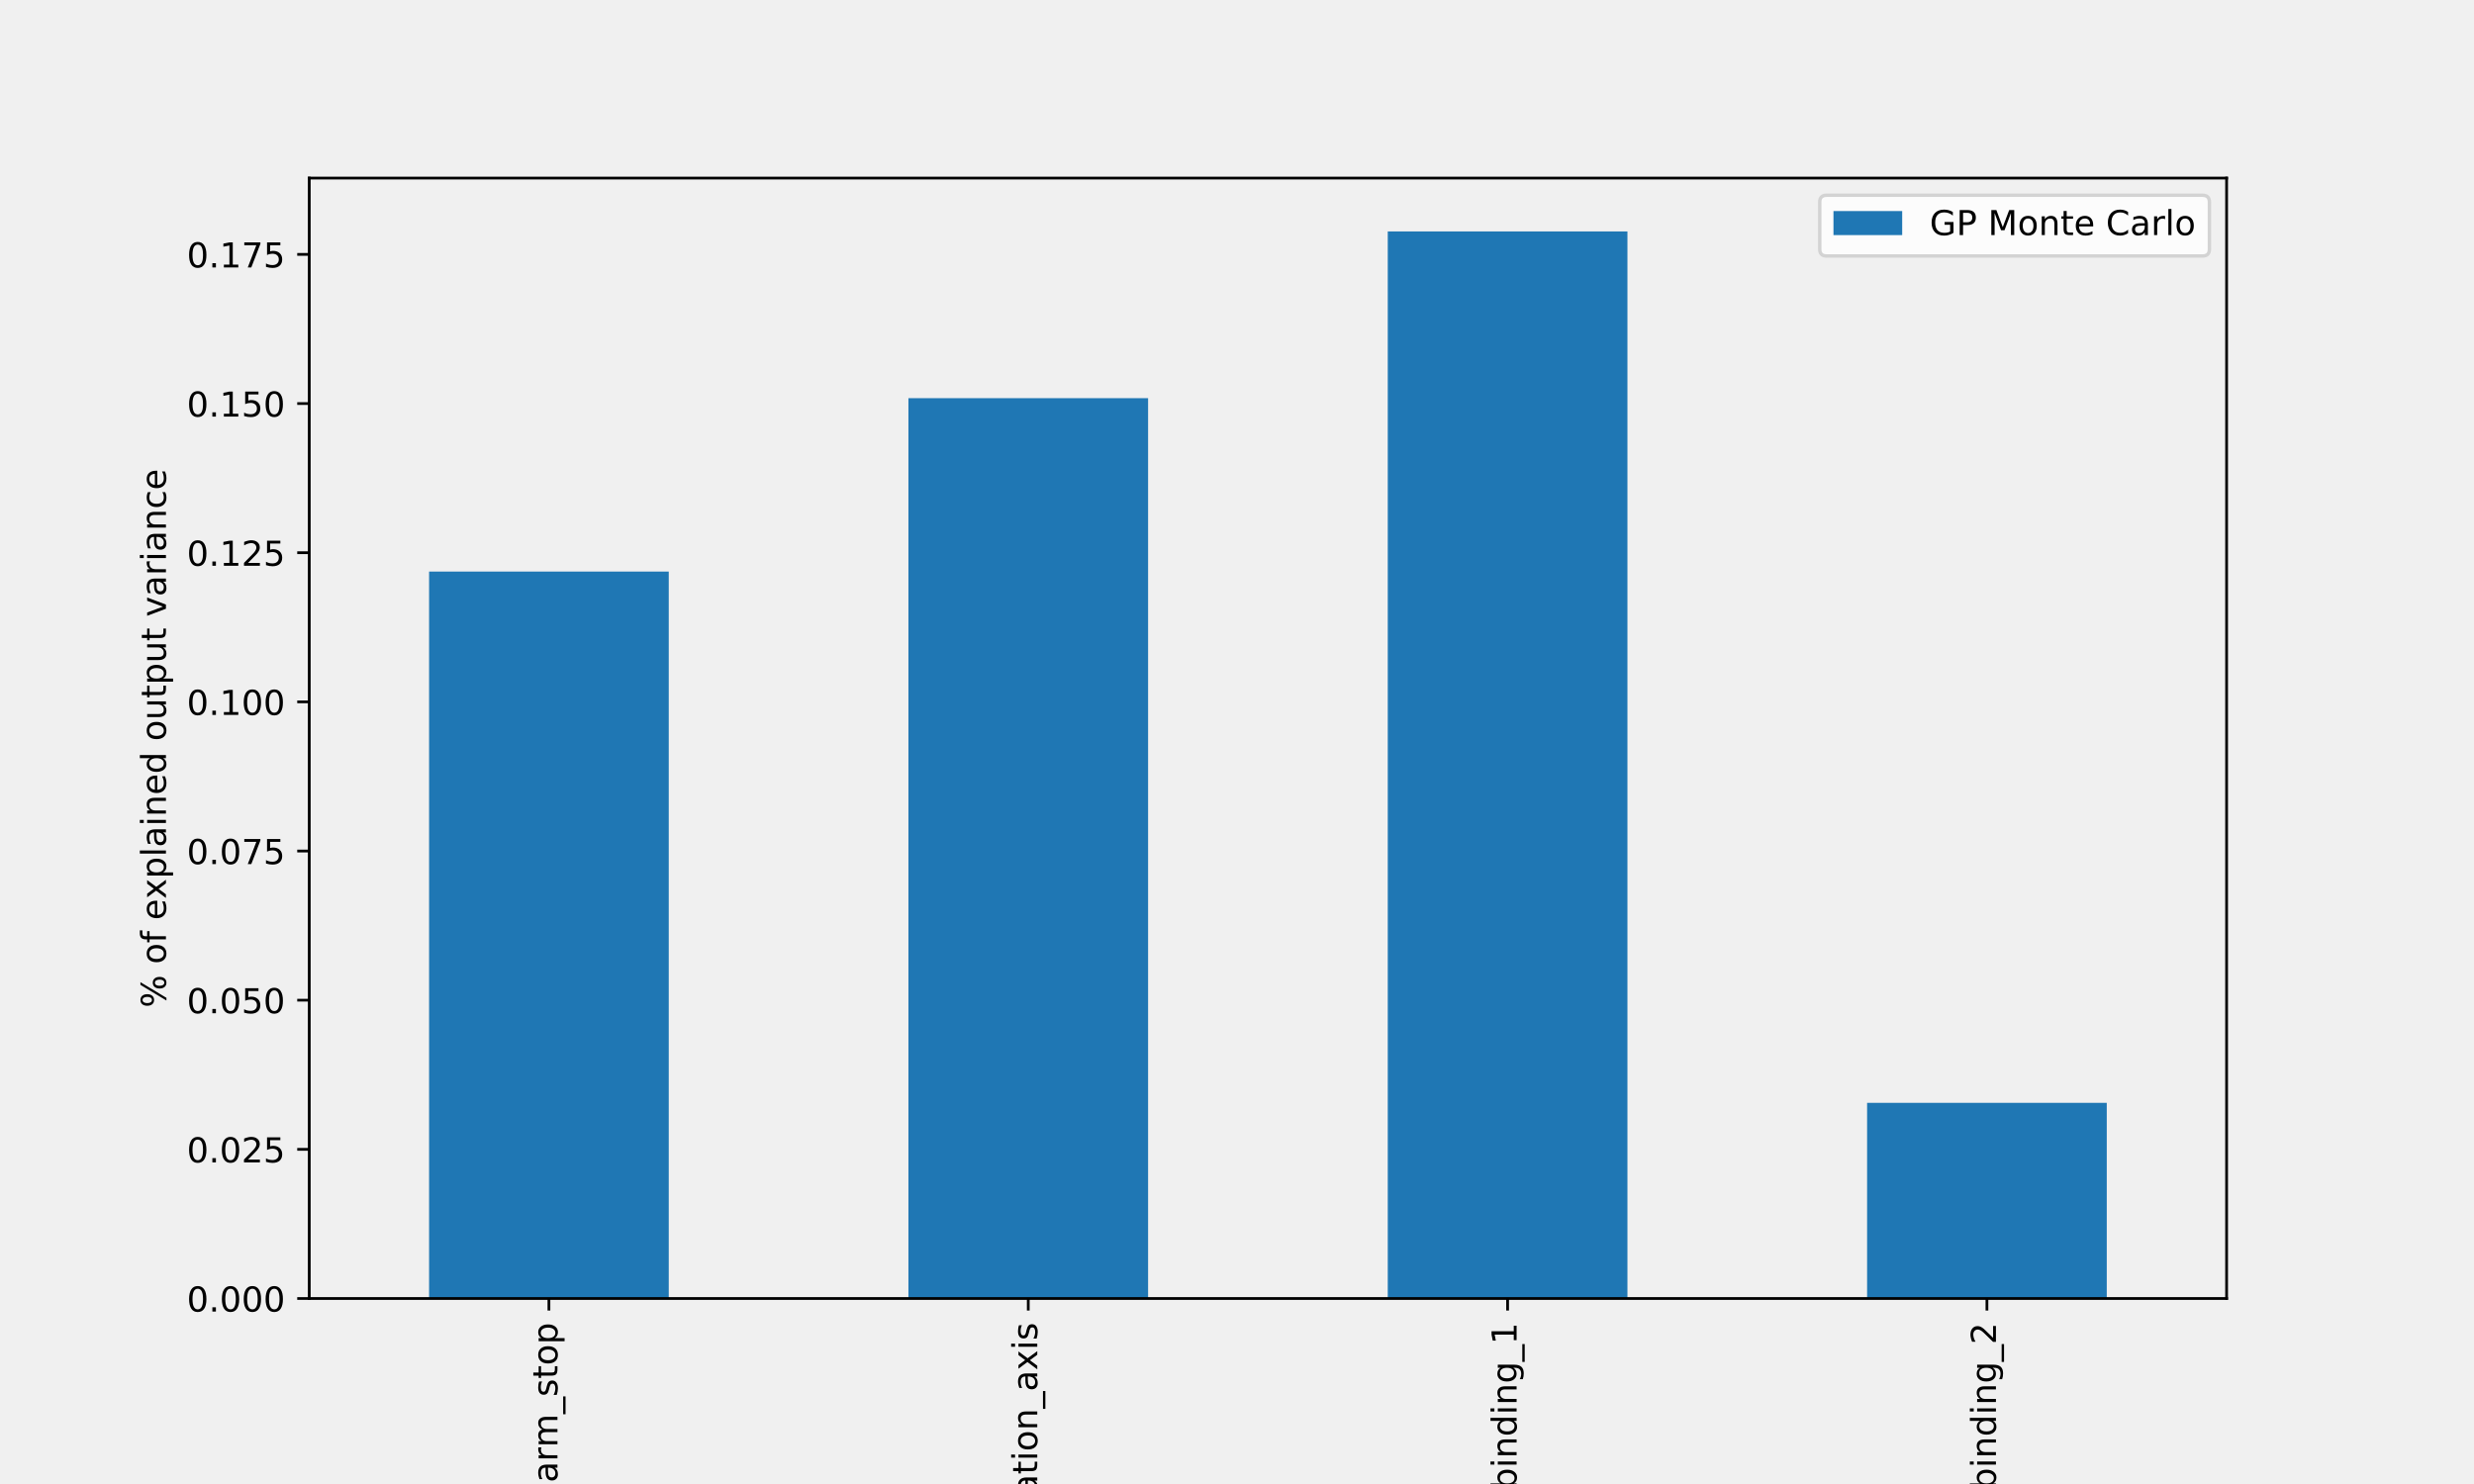
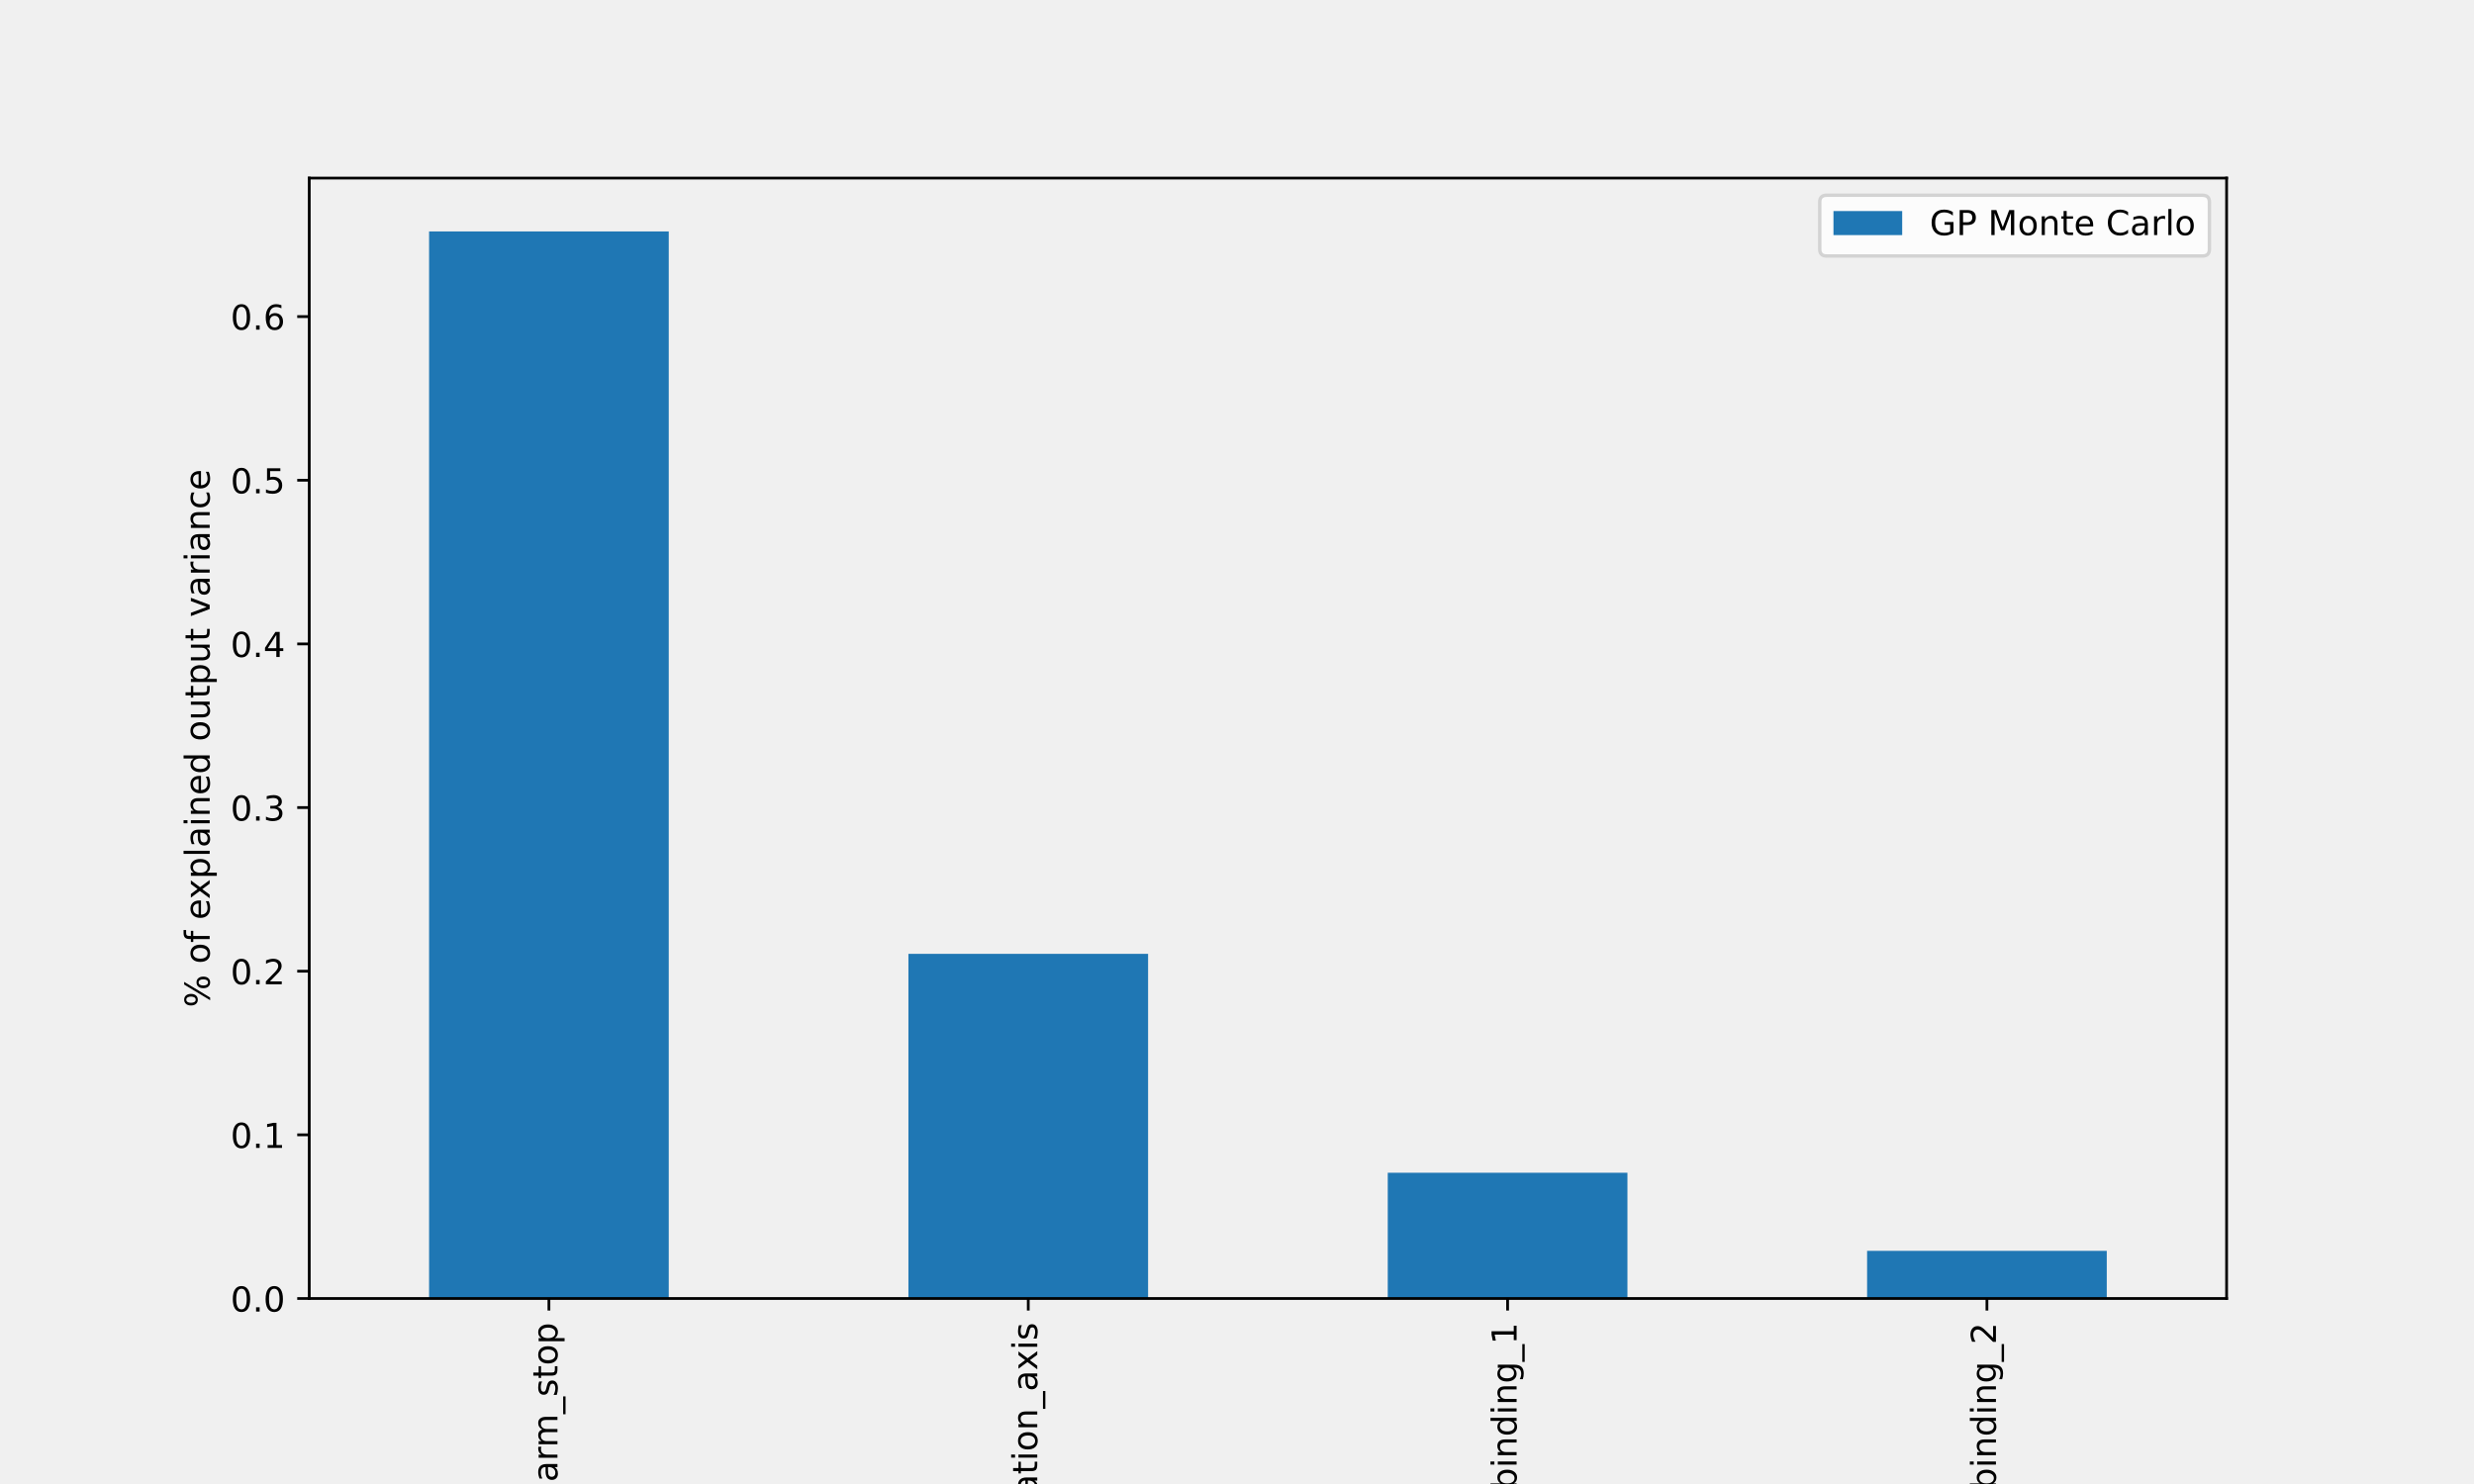
<svg xmlns="http://www.w3.org/2000/svg" xmlns:xlink="http://www.w3.org/1999/xlink" height="432pt" version="1.1" viewBox="0 0 720 432" width="720pt">
  <defs>
    <style type="text/css">
*{stroke-linecap:butt;stroke-linejoin:round;}
  </style>
  </defs>
  <g id="figure_1">
    <g id="patch_1">
      <path d="M 0 432  L 720 432  L 720 0  L 0 0  z " style="fill:none;" />
    </g>
    <g id="axes_1">
      <g id="patch_2">
        <path d="M 90 378  L 648 378  L 648 51.84  L 90 51.84  z " style="fill:none;" />
      </g>
      <g id="patch_3">
-         <path clip-path="url(#p8d1c757b34)" d="M 124.875 378  L 194.625 378  L 194.625 166.393  L 124.875 166.393  z " style="fill:#1f77b4;" />
+         <path clip-path="url(#p4b653f9d13)" d="M 124.875 378  L 194.625 378  L 194.625 67.371  L 124.875 67.371  z " style="fill:#1f77b4;" />
      </g>
      <g id="patch_4">
-         <path clip-path="url(#p8d1c757b34)" d="M 264.375 378  L 334.125 378  L 334.125 115.914  L 264.375 115.914  z " style="fill:#1f77b4;" />
+         <path clip-path="url(#p4b653f9d13)" d="M 264.375 378  L 334.125 378  L 334.125 277.677  L 264.375 277.677  z " style="fill:#1f77b4;" />
      </g>
      <g id="patch_5">
-         <path clip-path="url(#p8d1c757b34)" d="M 403.875 378  L 473.625 378  L 473.625 67.371  L 403.875 67.371  z " style="fill:#1f77b4;" />
+         <path clip-path="url(#p4b653f9d13)" d="M 403.875 378  L 473.625 378  L 473.625 341.403  L 403.875 341.403  z " style="fill:#1f77b4;" />
      </g>
      <g id="patch_6">
-         <path clip-path="url(#p8d1c757b34)" d="M 543.375 378  L 613.125 378  L 613.125 321.048  L 543.375 321.048  z " style="fill:#1f77b4;" />
+         <path clip-path="url(#p4b653f9d13)" d="M 543.375 378  L 613.125 378  L 613.125 364.124  L 543.375 364.124  z " style="fill:#1f77b4;" />
      </g>
      <g id="matplotlib.axis_1">
        <g id="xtick_1">
          <g id="line2d_1">
            <defs>
-               <path d="M 0 0  L 0 3.5  " id="m0cb3cd73aa" style="stroke:#000000;stroke-width:0.8;" />
-             </defs>
-             <g>
-               <use style="stroke:#000000;stroke-width:0.8;" x="159.75" xlink:href="#m0cb3cd73aa" y="378" />
+               <path d="M 0 0  L 0 3.5  " id="m27f3cbca92" style="stroke:#000000;stroke-width:0.8;" />
+             </defs>
+             <g>
+               <use style="stroke:#000000;stroke-width:0.8;" x="159.75" xlink:href="#m27f3cbca92" y="378" />
            </g>
          </g>
          <g id="text_1">
            <defs>
              <path d="M 34.281 27.484  Q 23.391 27.484 19.188 25  Q 14.984 22.516 14.984 16.5  Q 14.984 11.719 18.141 8.906  Q 21.297 6.109 26.703 6.109  Q 34.188 6.109 38.703 11.406  Q 43.219 16.703 43.219 25.484  L 43.219 27.484  z M 52.203 31.203  L 52.203 0  L 43.219 0  L 43.219 8.297  Q 40.141 3.328 35.547 0.953  Q 30.953 -1.422 24.312 -1.422  Q 15.922 -1.422 10.953 3.297  Q 6 8.016 6 15.922  Q 6 25.141 12.172 29.828  Q 18.359 34.516 30.609 34.516  L 43.219 34.516  L 43.219 35.406  Q 43.219 41.609 39.141 45  Q 35.062 48.391 27.688 48.391  Q 23 48.391 18.547 47.266  Q 14.109 46.141 10.016 43.891  L 10.016 52.203  Q 14.938 54.109 19.578 55.047  Q 24.219 56 28.609 56  Q 40.484 56 46.344 49.844  Q 52.203 43.703 52.203 31.203  z " id="DejaVuSans-97" />
              <path d="M 41.109 46.297  Q 39.594 47.172 37.812 47.578  Q 36.031 48 33.891 48  Q 26.266 48 22.188 43.047  Q 18.109 38.094 18.109 28.812  L 18.109 0  L 9.078 0  L 9.078 54.688  L 18.109 54.688  L 18.109 46.188  Q 20.953 51.172 25.484 53.578  Q 30.031 56 36.531 56  Q 37.453 56 38.578 55.875  Q 39.703 55.766 41.062 55.516  z " id="DejaVuSans-114" />
              <path d="M 52 44.188  Q 55.375 50.25 60.062 53.125  Q 64.75 56 71.094 56  Q 79.641 56 84.281 50.016  Q 88.922 44.047 88.922 33.016  L 88.922 0  L 79.891 0  L 79.891 32.719  Q 79.891 40.578 77.094 44.375  Q 74.312 48.188 68.609 48.188  Q 61.625 48.188 57.562 43.547  Q 53.516 38.922 53.516 30.906  L 53.516 0  L 44.484 0  L 44.484 32.719  Q 44.484 40.625 41.703 44.406  Q 38.922 48.188 33.109 48.188  Q 26.219 48.188 22.156 43.531  Q 18.109 38.875 18.109 30.906  L 18.109 0  L 9.078 0  L 9.078 54.688  L 18.109 54.688  L 18.109 46.188  Q 21.188 51.219 25.484 53.609  Q 29.781 56 35.688 56  Q 41.656 56 45.828 52.969  Q 50 49.953 52 44.188  z " id="DejaVuSans-109" />
              <path d="M 50.984 -16.609  L 50.984 -23.578  L -0.984 -23.578  L -0.984 -16.609  z " id="DejaVuSans-95" />
              <path d="M 44.281 53.078  L 44.281 44.578  Q 40.484 46.531 36.375 47.5  Q 32.281 48.484 27.875 48.484  Q 21.188 48.484 17.844 46.438  Q 14.5 44.391 14.5 40.281  Q 14.5 37.156 16.891 35.375  Q 19.281 33.594 26.516 31.984  L 29.594 31.297  Q 39.156 29.25 43.188 25.516  Q 47.219 21.781 47.219 15.094  Q 47.219 7.469 41.188 3.016  Q 35.156 -1.422 24.609 -1.422  Q 20.219 -1.422 15.453 -0.562  Q 10.688 0.297 5.422 2  L 5.422 11.281  Q 10.406 8.688 15.234 7.391  Q 20.062 6.109 24.812 6.109  Q 31.156 6.109 34.562 8.281  Q 37.984 10.453 37.984 14.406  Q 37.984 18.062 35.516 20.016  Q 33.062 21.969 24.703 23.781  L 21.578 24.516  Q 13.234 26.266 9.516 29.906  Q 5.812 33.547 5.812 39.891  Q 5.812 47.609 11.281 51.797  Q 16.75 56 26.812 56  Q 31.781 56 36.172 55.266  Q 40.578 54.547 44.281 53.078  z " id="DejaVuSans-115" />
              <path d="M 18.312 70.219  L 18.312 54.688  L 36.812 54.688  L 36.812 47.703  L 18.312 47.703  L 18.312 18.016  Q 18.312 11.328 20.141 9.422  Q 21.969 7.516 27.594 7.516  L 36.812 7.516  L 36.812 0  L 27.594 0  Q 17.188 0 13.234 3.875  Q 9.281 7.766 9.281 18.016  L 9.281 47.703  L 2.688 47.703  L 2.688 54.688  L 9.281 54.688  L 9.281 70.219  z " id="DejaVuSans-116" />
              <path d="M 30.609 48.391  Q 23.391 48.391 19.188 42.75  Q 14.984 37.109 14.984 27.297  Q 14.984 17.484 19.156 11.844  Q 23.344 6.203 30.609 6.203  Q 37.797 6.203 41.984 11.859  Q 46.188 17.531 46.188 27.297  Q 46.188 37.016 41.984 42.703  Q 37.797 48.391 30.609 48.391  z M 30.609 56  Q 42.328 56 49.016 48.375  Q 55.719 40.766 55.719 27.297  Q 55.719 13.875 49.016 6.219  Q 42.328 -1.422 30.609 -1.422  Q 18.844 -1.422 12.172 6.219  Q 5.516 13.875 5.516 27.297  Q 5.516 40.766 12.172 48.375  Q 18.844 56 30.609 56  z " id="DejaVuSans-111" />
              <path d="M 18.109 8.203  L 18.109 -20.797  L 9.078 -20.797  L 9.078 54.688  L 18.109 54.688  L 18.109 46.391  Q 20.953 51.266 25.266 53.625  Q 29.594 56 35.594 56  Q 45.562 56 51.781 48.094  Q 58.016 40.188 58.016 27.297  Q 58.016 14.406 51.781 6.484  Q 45.562 -1.422 35.594 -1.422  Q 29.594 -1.422 25.266 0.953  Q 20.953 3.328 18.109 8.203  z M 48.688 27.297  Q 48.688 37.203 44.609 42.844  Q 40.531 48.484 33.406 48.484  Q 26.266 48.484 22.188 42.844  Q 18.109 37.203 18.109 27.297  Q 18.109 17.391 22.188 11.75  Q 26.266 6.109 33.406 6.109  Q 40.531 6.109 44.609 11.75  Q 48.688 17.391 48.688 27.297  z " id="DejaVuSans-112" />
            </defs>
-             <g transform="translate(162.2312 431.575)rotate(-90)scale(0.1 -0.1)">
+             <g transform="translate(162.2312 431.4016)rotate(-90)scale(0.1 -0.1)">
              <use xlink:href="#DejaVuSans-97" />
              <use x="61.279" xlink:href="#DejaVuSans-114" />
-               <use x="102.377" xlink:href="#DejaVuSans-109" />
-               <use x="199.789" xlink:href="#DejaVuSans-95" />
-               <use x="249.789" xlink:href="#DejaVuSans-115" />
-               <use x="301.889" xlink:href="#DejaVuSans-116" />
-               <use x="341.098" xlink:href="#DejaVuSans-111" />
-               <use x="402.279" xlink:href="#DejaVuSans-112" />
+               <use x="100.643" xlink:href="#DejaVuSans-109" />
+               <use x="198.055" xlink:href="#DejaVuSans-95" />
+               <use x="248.055" xlink:href="#DejaVuSans-115" />
+               <use x="300.154" xlink:href="#DejaVuSans-116" />
+               <use x="339.363" xlink:href="#DejaVuSans-111" />
+               <use x="400.545" xlink:href="#DejaVuSans-112" />
            </g>
          </g>
        </g>
        <g id="xtick_2">
          <g id="line2d_2">
            <g>
-               <use style="stroke:#000000;stroke-width:0.8;" x="299.25" xlink:href="#m0cb3cd73aa" y="378" />
+               <use style="stroke:#000000;stroke-width:0.8;" x="299.25" xlink:href="#m27f3cbca92" y="378" />
            </g>
          </g>
          <g id="text_2">
            <defs>
              <path d="M 9.422 54.688  L 18.406 54.688  L 18.406 0  L 9.422 0  z M 9.422 75.984  L 18.406 75.984  L 18.406 64.594  L 9.422 64.594  z " id="DejaVuSans-105" />
              <path d="M 54.891 33.016  L 54.891 0  L 45.906 0  L 45.906 32.719  Q 45.906 40.484 42.875 44.328  Q 39.844 48.188 33.797 48.188  Q 26.516 48.188 22.312 43.547  Q 18.109 38.922 18.109 30.906  L 18.109 0  L 9.078 0  L 9.078 54.688  L 18.109 54.688  L 18.109 46.188  Q 21.344 51.125 25.703 53.562  Q 30.078 56 35.797 56  Q 45.219 56 50.047 50.172  Q 54.891 44.344 54.891 33.016  z " id="DejaVuSans-110" />
              <path d="M 54.891 54.688  L 35.109 28.078  L 55.906 0  L 45.312 0  L 29.391 21.484  L 13.484 0  L 2.875 0  L 24.125 28.609  L 4.688 54.688  L 15.281 54.688  L 29.781 35.203  L 44.281 54.688  z " id="DejaVuSans-120" />
            </defs>
-             <g transform="translate(301.8703 449.4641)rotate(-90)scale(0.1 -0.1)">
+             <g transform="translate(301.8703 449.2422)rotate(-90)scale(0.1 -0.1)">
              <use xlink:href="#DejaVuSans-114" />
-               <use x="41.082" xlink:href="#DejaVuSans-111" />
-               <use x="102.264" xlink:href="#DejaVuSans-116" />
-               <use x="141.473" xlink:href="#DejaVuSans-97" />
-               <use x="202.752" xlink:href="#DejaVuSans-116" />
-               <use x="241.961" xlink:href="#DejaVuSans-105" />
-               <use x="269.744" xlink:href="#DejaVuSans-111" />
-               <use x="330.926" xlink:href="#DejaVuSans-110" />
-               <use x="394.305" xlink:href="#DejaVuSans-95" />
-               <use x="444.305" xlink:href="#DejaVuSans-97" />
-               <use x="505.584" xlink:href="#DejaVuSans-120" />
-               <use x="564.764" xlink:href="#DejaVuSans-105" />
-               <use x="592.547" xlink:href="#DejaVuSans-115" />
+               <use x="38.863" xlink:href="#DejaVuSans-111" />
+               <use x="100.045" xlink:href="#DejaVuSans-116" />
+               <use x="139.254" xlink:href="#DejaVuSans-97" />
+               <use x="200.533" xlink:href="#DejaVuSans-116" />
+               <use x="239.742" xlink:href="#DejaVuSans-105" />
+               <use x="267.525" xlink:href="#DejaVuSans-111" />
+               <use x="328.707" xlink:href="#DejaVuSans-110" />
+               <use x="392.086" xlink:href="#DejaVuSans-95" />
+               <use x="442.086" xlink:href="#DejaVuSans-97" />
+               <use x="503.365" xlink:href="#DejaVuSans-120" />
+               <use x="562.545" xlink:href="#DejaVuSans-105" />
+               <use x="590.328" xlink:href="#DejaVuSans-115" />
            </g>
          </g>
        </g>
        <g id="xtick_3">
          <g id="line2d_3">
            <g>
-               <use style="stroke:#000000;stroke-width:0.8;" x="438.75" xlink:href="#m0cb3cd73aa" y="378" />
+               <use style="stroke:#000000;stroke-width:0.8;" x="438.75" xlink:href="#m27f3cbca92" y="378" />
            </g>
          </g>
          <g id="text_3">
            <defs>
              <path d="M 45.406 27.984  Q 45.406 37.75 41.375 43.109  Q 37.359 48.484 30.078 48.484  Q 22.859 48.484 18.828 43.109  Q 14.797 37.75 14.797 27.984  Q 14.797 18.266 18.828 12.891  Q 22.859 7.516 30.078 7.516  Q 37.359 7.516 41.375 12.891  Q 45.406 18.266 45.406 27.984  z M 54.391 6.781  Q 54.391 -7.172 48.188 -13.984  Q 42 -20.797 29.203 -20.797  Q 24.469 -20.797 20.266 -20.094  Q 16.062 -19.391 12.109 -17.922  L 12.109 -9.188  Q 16.062 -11.328 19.922 -12.344  Q 23.781 -13.375 27.781 -13.375  Q 36.625 -13.375 41.016 -8.766  Q 45.406 -4.156 45.406 5.172  L 45.406 9.625  Q 42.625 4.781 38.281 2.391  Q 33.938 0 27.875 0  Q 17.828 0 11.672 7.656  Q 5.516 15.328 5.516 27.984  Q 5.516 40.672 11.672 48.328  Q 17.828 56 27.875 56  Q 33.938 56 38.281 53.609  Q 42.625 51.219 45.406 46.391  L 45.406 54.688  L 54.391 54.688  z " id="DejaVuSans-103" />
              <path d="M 48.688 27.297  Q 48.688 37.203 44.609 42.844  Q 40.531 48.484 33.406 48.484  Q 26.266 48.484 22.188 42.844  Q 18.109 37.203 18.109 27.297  Q 18.109 17.391 22.188 11.75  Q 26.266 6.109 33.406 6.109  Q 40.531 6.109 44.609 11.75  Q 48.688 17.391 48.688 27.297  z M 18.109 46.391  Q 20.953 51.266 25.266 53.625  Q 29.594 56 35.594 56  Q 45.562 56 51.781 48.094  Q 58.016 40.188 58.016 27.297  Q 58.016 14.406 51.781 6.484  Q 45.562 -1.422 35.594 -1.422  Q 29.594 -1.422 25.266 0.953  Q 20.953 3.328 18.109 8.203  L 18.109 0  L 9.078 0  L 9.078 75.984  L 18.109 75.984  z " id="DejaVuSans-98" />
              <path d="M 45.406 46.391  L 45.406 75.984  L 54.391 75.984  L 54.391 0  L 45.406 0  L 45.406 8.203  Q 42.578 3.328 38.25 0.953  Q 33.938 -1.422 27.875 -1.422  Q 17.969 -1.422 11.734 6.484  Q 5.516 14.406 5.516 27.297  Q 5.516 40.188 11.734 48.094  Q 17.969 56 27.875 56  Q 33.938 56 38.25 53.625  Q 42.578 51.266 45.406 46.391  z M 14.797 27.297  Q 14.797 17.391 18.875 11.75  Q 22.953 6.109 30.078 6.109  Q 37.203 6.109 41.297 11.75  Q 45.406 17.391 45.406 27.297  Q 45.406 37.203 41.297 42.844  Q 37.203 48.484 30.078 48.484  Q 22.953 48.484 18.875 42.844  Q 14.797 37.203 14.797 27.297  z " id="DejaVuSans-100" />
              <path d="M 12.406 8.297  L 28.516 8.297  L 28.516 63.922  L 10.984 60.406  L 10.984 69.391  L 28.422 72.906  L 38.281 72.906  L 38.281 8.297  L 54.391 8.297  L 54.391 0  L 12.406 0  z " id="DejaVuSans-49" />
            </defs>
            <g transform="translate(441.3703 469.7719)rotate(-90)scale(0.1 -0.1)">
              <use xlink:href="#DejaVuSans-115" />
              <use x="52.1" xlink:href="#DejaVuSans-112" />
              <use x="115.576" xlink:href="#DejaVuSans-114" />
              <use x="156.689" xlink:href="#DejaVuSans-105" />
              <use x="184.473" xlink:href="#DejaVuSans-110" />
              <use x="247.852" xlink:href="#DejaVuSans-103" />
              <use x="311.328" xlink:href="#DejaVuSans-95" />
              <use x="361.328" xlink:href="#DejaVuSans-98" />
              <use x="424.805" xlink:href="#DejaVuSans-105" />
              <use x="452.588" xlink:href="#DejaVuSans-110" />
              <use x="515.967" xlink:href="#DejaVuSans-100" />
              <use x="579.443" xlink:href="#DejaVuSans-105" />
              <use x="607.227" xlink:href="#DejaVuSans-110" />
              <use x="670.605" xlink:href="#DejaVuSans-103" />
              <use x="734.082" xlink:href="#DejaVuSans-95" />
              <use x="784.082" xlink:href="#DejaVuSans-49" />
            </g>
          </g>
        </g>
        <g id="xtick_4">
          <g id="line2d_4">
            <g>
-               <use style="stroke:#000000;stroke-width:0.8;" x="578.25" xlink:href="#m0cb3cd73aa" y="378" />
+               <use style="stroke:#000000;stroke-width:0.8;" x="578.25" xlink:href="#m27f3cbca92" y="378" />
            </g>
          </g>
          <g id="text_4">
            <defs>
              <path d="M 19.188 8.297  L 53.609 8.297  L 53.609 0  L 7.328 0  L 7.328 8.297  Q 12.938 14.109 22.625 23.891  Q 32.328 33.688 34.812 36.531  Q 39.547 41.844 41.422 45.531  Q 43.312 49.219 43.312 52.781  Q 43.312 58.594 39.234 62.25  Q 35.156 65.922 28.609 65.922  Q 23.969 65.922 18.812 64.312  Q 13.672 62.703 7.812 59.422  L 7.812 69.391  Q 13.766 71.781 18.938 73  Q 24.125 74.219 28.422 74.219  Q 39.75 74.219 46.484 68.547  Q 53.219 62.891 53.219 53.422  Q 53.219 48.922 51.531 44.891  Q 49.859 40.875 45.406 35.406  Q 44.188 33.984 37.641 27.219  Q 31.109 20.453 19.188 8.297  z " id="DejaVuSans-50" />
            </defs>
            <g transform="translate(580.8703 469.7719)rotate(-90)scale(0.1 -0.1)">
              <use xlink:href="#DejaVuSans-115" />
              <use x="52.1" xlink:href="#DejaVuSans-112" />
              <use x="115.576" xlink:href="#DejaVuSans-114" />
              <use x="156.689" xlink:href="#DejaVuSans-105" />
              <use x="184.473" xlink:href="#DejaVuSans-110" />
              <use x="247.852" xlink:href="#DejaVuSans-103" />
              <use x="311.328" xlink:href="#DejaVuSans-95" />
              <use x="361.328" xlink:href="#DejaVuSans-98" />
              <use x="424.805" xlink:href="#DejaVuSans-105" />
              <use x="452.588" xlink:href="#DejaVuSans-110" />
              <use x="515.967" xlink:href="#DejaVuSans-100" />
              <use x="579.443" xlink:href="#DejaVuSans-105" />
              <use x="607.227" xlink:href="#DejaVuSans-110" />
              <use x="670.605" xlink:href="#DejaVuSans-103" />
              <use x="734.082" xlink:href="#DejaVuSans-95" />
              <use x="784.082" xlink:href="#DejaVuSans-50" />
            </g>
          </g>
        </g>
      </g>
      <g id="matplotlib.axis_2">
        <g id="ytick_1">
          <g id="line2d_5">
            <defs>
-               <path d="M 0 0  L -3.5 0  " id="m9773a18a1b" style="stroke:#000000;stroke-width:0.8;" />
-             </defs>
-             <g>
-               <use style="stroke:#000000;stroke-width:0.8;" x="90" xlink:href="#m9773a18a1b" y="378" />
+               <path d="M 0 0  L -3.5 0  " id="m62eb0472a6" style="stroke:#000000;stroke-width:0.8;" />
+             </defs>
+             <g>
+               <use style="stroke:#000000;stroke-width:0.8;" x="90" xlink:href="#m62eb0472a6" y="378" />
            </g>
          </g>
          <g id="text_5">
            <defs>
              <path d="M 31.781 66.406  Q 24.172 66.406 20.328 58.906  Q 16.5 51.422 16.5 36.375  Q 16.5 21.391 20.328 13.891  Q 24.172 6.391 31.781 6.391  Q 39.453 6.391 43.281 13.891  Q 47.125 21.391 47.125 36.375  Q 47.125 51.422 43.281 58.906  Q 39.453 66.406 31.781 66.406  z M 31.781 74.219  Q 44.047 74.219 50.516 64.516  Q 56.984 54.828 56.984 36.375  Q 56.984 17.969 50.516 8.266  Q 44.047 -1.422 31.781 -1.422  Q 19.531 -1.422 13.062 8.266  Q 6.594 17.969 6.594 36.375  Q 6.594 54.828 13.062 64.516  Q 19.531 74.219 31.781 74.219  z " id="DejaVuSans-48" />
              <path d="M 10.688 12.406  L 21 12.406  L 21 0  L 10.688 0  z " id="DejaVuSans-46" />
            </defs>
-             <g transform="translate(54.37188 381.7992)scale(0.1 -0.1)">
+             <g transform="translate(67.09687 381.7992)scale(0.1 -0.1)">
              <use xlink:href="#DejaVuSans-48" />
              <use x="63.623" xlink:href="#DejaVuSans-46" />
              <use x="95.41" xlink:href="#DejaVuSans-48" />
-               <use x="159.033" xlink:href="#DejaVuSans-48" />
-               <use x="222.656" xlink:href="#DejaVuSans-48" />
            </g>
          </g>
        </g>
        <g id="ytick_2">
          <g id="line2d_6">
            <g>
-               <use style="stroke:#000000;stroke-width:0.8;" x="90" xlink:href="#m9773a18a1b" y="334.579" />
+               <use style="stroke:#000000;stroke-width:0.8;" x="90" xlink:href="#m62eb0472a6" y="330.361" />
            </g>
          </g>
          <g id="text_6">
-             <defs>
-               <path d="M 10.797 72.906  L 49.516 72.906  L 49.516 64.594  L 19.828 64.594  L 19.828 46.734  Q 21.969 47.469 24.109 47.828  Q 26.266 48.188 28.422 48.188  Q 40.625 48.188 47.75 41.5  Q 54.891 34.812 54.891 23.391  Q 54.891 11.625 47.562 5.094  Q 40.234 -1.422 26.906 -1.422  Q 22.312 -1.422 17.547 -0.641  Q 12.797 0.141 7.719 1.703  L 7.719 11.625  Q 12.109 9.234 16.797 8.062  Q 21.484 6.891 26.703 6.891  Q 35.156 6.891 40.078 11.328  Q 45.016 15.766 45.016 23.391  Q 45.016 31 40.078 35.438  Q 35.156 39.891 26.703 39.891  Q 22.75 39.891 18.812 39.016  Q 14.891 38.141 10.797 36.281  z " id="DejaVuSans-53" />
-             </defs>
-             <g transform="translate(54.37188 338.3784)scale(0.1 -0.1)">
-               <use xlink:href="#DejaVuSans-48" />
-               <use x="63.623" xlink:href="#DejaVuSans-46" />
-               <use x="95.41" xlink:href="#DejaVuSans-48" />
-               <use x="159.033" xlink:href="#DejaVuSans-50" />
-               <use x="222.656" xlink:href="#DejaVuSans-53" />
+             <g transform="translate(67.09687 334.1602)scale(0.1 -0.1)">
+               <use xlink:href="#DejaVuSans-48" />
+               <use x="63.623" xlink:href="#DejaVuSans-46" />
+               <use x="95.41" xlink:href="#DejaVuSans-49" />
            </g>
          </g>
        </g>
        <g id="ytick_3">
          <g id="line2d_7">
            <g>
-               <use style="stroke:#000000;stroke-width:0.8;" x="90" xlink:href="#m9773a18a1b" y="291.158" />
+               <use style="stroke:#000000;stroke-width:0.8;" x="90" xlink:href="#m62eb0472a6" y="282.722" />
            </g>
          </g>
          <g id="text_7">
-             <g transform="translate(54.37188 294.9576)scale(0.1 -0.1)">
-               <use xlink:href="#DejaVuSans-48" />
-               <use x="63.623" xlink:href="#DejaVuSans-46" />
-               <use x="95.41" xlink:href="#DejaVuSans-48" />
-               <use x="159.033" xlink:href="#DejaVuSans-53" />
-               <use x="222.656" xlink:href="#DejaVuSans-48" />
+             <g transform="translate(67.09687 286.5212)scale(0.1 -0.1)">
+               <use xlink:href="#DejaVuSans-48" />
+               <use x="63.623" xlink:href="#DejaVuSans-46" />
+               <use x="95.41" xlink:href="#DejaVuSans-50" />
            </g>
          </g>
        </g>
        <g id="ytick_4">
          <g id="line2d_8">
            <g>
-               <use style="stroke:#000000;stroke-width:0.8;" x="90" xlink:href="#m9773a18a1b" y="247.738" />
+               <use style="stroke:#000000;stroke-width:0.8;" x="90" xlink:href="#m62eb0472a6" y="235.083" />
            </g>
          </g>
          <g id="text_8">
            <defs>
-               <path d="M 8.203 72.906  L 55.078 72.906  L 55.078 68.703  L 28.609 0  L 18.312 0  L 43.219 64.594  L 8.203 64.594  z " id="DejaVuSans-55" />
-             </defs>
-             <g transform="translate(54.37188 251.5368)scale(0.1 -0.1)">
-               <use xlink:href="#DejaVuSans-48" />
-               <use x="63.623" xlink:href="#DejaVuSans-46" />
-               <use x="95.41" xlink:href="#DejaVuSans-48" />
-               <use x="159.033" xlink:href="#DejaVuSans-55" />
-               <use x="222.656" xlink:href="#DejaVuSans-53" />
+               <path d="M 40.578 39.312  Q 47.656 37.797 51.625 33  Q 55.609 28.219 55.609 21.188  Q 55.609 10.406 48.188 4.484  Q 40.766 -1.422 27.094 -1.422  Q 22.516 -1.422 17.656 -0.516  Q 12.797 0.391 7.625 2.203  L 7.625 11.719  Q 11.719 9.328 16.594 8.109  Q 21.484 6.891 26.812 6.891  Q 36.078 6.891 40.938 10.547  Q 45.797 14.203 45.797 21.188  Q 45.797 27.641 41.281 31.266  Q 36.766 34.906 28.719 34.906  L 20.219 34.906  L 20.219 43.016  L 29.109 43.016  Q 36.375 43.016 40.234 45.922  Q 44.094 48.828 44.094 54.297  Q 44.094 59.906 40.109 62.906  Q 36.141 65.922 28.719 65.922  Q 24.656 65.922 20.016 65.031  Q 15.375 64.156 9.812 62.312  L 9.812 71.094  Q 15.438 72.656 20.344 73.438  Q 25.25 74.219 29.594 74.219  Q 40.828 74.219 47.359 69.109  Q 53.906 64.016 53.906 55.328  Q 53.906 49.266 50.438 45.094  Q 46.969 40.922 40.578 39.312  z " id="DejaVuSans-51" />
+             </defs>
+             <g transform="translate(67.09687 238.8822)scale(0.1 -0.1)">
+               <use xlink:href="#DejaVuSans-48" />
+               <use x="63.623" xlink:href="#DejaVuSans-46" />
+               <use x="95.41" xlink:href="#DejaVuSans-51" />
            </g>
          </g>
        </g>
        <g id="ytick_5">
          <g id="line2d_9">
            <g>
-               <use style="stroke:#000000;stroke-width:0.8;" x="90" xlink:href="#m9773a18a1b" y="204.317" />
+               <use style="stroke:#000000;stroke-width:0.8;" x="90" xlink:href="#m62eb0472a6" y="187.444" />
            </g>
          </g>
          <g id="text_9">
-             <g transform="translate(54.37188 208.116)scale(0.1 -0.1)">
-               <use xlink:href="#DejaVuSans-48" />
-               <use x="63.623" xlink:href="#DejaVuSans-46" />
-               <use x="95.41" xlink:href="#DejaVuSans-49" />
-               <use x="159.033" xlink:href="#DejaVuSans-48" />
-               <use x="222.656" xlink:href="#DejaVuSans-48" />
+             <defs>
+               <path d="M 37.797 64.312  L 12.891 25.391  L 37.797 25.391  z M 35.203 72.906  L 47.609 72.906  L 47.609 25.391  L 58.016 25.391  L 58.016 17.188  L 47.609 17.188  L 47.609 0  L 37.797 0  L 37.797 17.188  L 4.891 17.188  L 4.891 26.703  z " id="DejaVuSans-52" />
+             </defs>
+             <g transform="translate(67.09687 191.2431)scale(0.1 -0.1)">
+               <use xlink:href="#DejaVuSans-48" />
+               <use x="63.623" xlink:href="#DejaVuSans-46" />
+               <use x="95.41" xlink:href="#DejaVuSans-52" />
            </g>
          </g>
        </g>
        <g id="ytick_6">
          <g id="line2d_10">
            <g>
-               <use style="stroke:#000000;stroke-width:0.8;" x="90" xlink:href="#m9773a18a1b" y="160.896" />
+               <use style="stroke:#000000;stroke-width:0.8;" x="90" xlink:href="#m62eb0472a6" y="139.805" />
            </g>
          </g>
          <g id="text_10">
-             <g transform="translate(54.37188 164.6952)scale(0.1 -0.1)">
-               <use xlink:href="#DejaVuSans-48" />
-               <use x="63.623" xlink:href="#DejaVuSans-46" />
-               <use x="95.41" xlink:href="#DejaVuSans-49" />
-               <use x="159.033" xlink:href="#DejaVuSans-50" />
-               <use x="222.656" xlink:href="#DejaVuSans-53" />
+             <defs>
+               <path d="M 10.797 72.906  L 49.516 72.906  L 49.516 64.594  L 19.828 64.594  L 19.828 46.734  Q 21.969 47.469 24.109 47.828  Q 26.266 48.188 28.422 48.188  Q 40.625 48.188 47.75 41.5  Q 54.891 34.812 54.891 23.391  Q 54.891 11.625 47.562 5.094  Q 40.234 -1.422 26.906 -1.422  Q 22.312 -1.422 17.547 -0.641  Q 12.797 0.141 7.719 1.703  L 7.719 11.625  Q 12.109 9.234 16.797 8.062  Q 21.484 6.891 26.703 6.891  Q 35.156 6.891 40.078 11.328  Q 45.016 15.766 45.016 23.391  Q 45.016 31 40.078 35.438  Q 35.156 39.891 26.703 39.891  Q 22.75 39.891 18.812 39.016  Q 14.891 38.141 10.797 36.281  z " id="DejaVuSans-53" />
+             </defs>
+             <g transform="translate(67.09687 143.6041)scale(0.1 -0.1)">
+               <use xlink:href="#DejaVuSans-48" />
+               <use x="63.623" xlink:href="#DejaVuSans-46" />
+               <use x="95.41" xlink:href="#DejaVuSans-53" />
            </g>
          </g>
        </g>
        <g id="ytick_7">
          <g id="line2d_11">
            <g>
-               <use style="stroke:#000000;stroke-width:0.8;" x="90" xlink:href="#m9773a18a1b" y="117.475" />
+               <use style="stroke:#000000;stroke-width:0.8;" x="90" xlink:href="#m62eb0472a6" y="92.166" />
            </g>
          </g>
          <g id="text_11">
-             <g transform="translate(54.37188 121.2744)scale(0.1 -0.1)">
-               <use xlink:href="#DejaVuSans-48" />
-               <use x="63.623" xlink:href="#DejaVuSans-46" />
-               <use x="95.41" xlink:href="#DejaVuSans-49" />
-               <use x="159.033" xlink:href="#DejaVuSans-53" />
-               <use x="222.656" xlink:href="#DejaVuSans-48" />
-             </g>
-           </g>
-         </g>
-         <g id="ytick_8">
-           <g id="line2d_12">
-             <g>
-               <use style="stroke:#000000;stroke-width:0.8;" x="90" xlink:href="#m9773a18a1b" y="74.054" />
-             </g>
-           </g>
-           <g id="text_12">
-             <g transform="translate(54.37188 77.85362)scale(0.1 -0.1)">
-               <use xlink:href="#DejaVuSans-48" />
-               <use x="63.623" xlink:href="#DejaVuSans-46" />
-               <use x="95.41" xlink:href="#DejaVuSans-49" />
-               <use x="159.033" xlink:href="#DejaVuSans-55" />
-               <use x="222.656" xlink:href="#DejaVuSans-53" />
-             </g>
-           </g>
-         </g>
-         <g id="text_13">
+             <defs>
+               <path d="M 33.016 40.375  Q 26.375 40.375 22.484 35.828  Q 18.609 31.297 18.609 23.391  Q 18.609 15.531 22.484 10.953  Q 26.375 6.391 33.016 6.391  Q 39.656 6.391 43.531 10.953  Q 47.406 15.531 47.406 23.391  Q 47.406 31.297 43.531 35.828  Q 39.656 40.375 33.016 40.375  z M 52.594 71.297  L 52.594 62.312  Q 48.875 64.062 45.094 64.984  Q 41.312 65.922 37.594 65.922  Q 27.828 65.922 22.672 59.328  Q 17.531 52.734 16.797 39.406  Q 19.672 43.656 24.016 45.922  Q 28.375 48.188 33.594 48.188  Q 44.578 48.188 50.953 41.516  Q 57.328 34.859 57.328 23.391  Q 57.328 12.156 50.688 5.359  Q 44.047 -1.422 33.016 -1.422  Q 20.359 -1.422 13.672 8.266  Q 6.984 17.969 6.984 36.375  Q 6.984 53.656 15.188 63.938  Q 23.391 74.219 37.203 74.219  Q 40.922 74.219 44.703 73.484  Q 48.484 72.75 52.594 71.297  z " id="DejaVuSans-54" />
+             </defs>
+             <g transform="translate(67.09687 95.96511)scale(0.1 -0.1)">
+               <use xlink:href="#DejaVuSans-48" />
+               <use x="63.623" xlink:href="#DejaVuSans-46" />
+               <use x="95.41" xlink:href="#DejaVuSans-54" />
+             </g>
+           </g>
+         </g>
+         <g id="text_12">
          <defs>
            <path d="M 72.703 32.078  Q 68.453 32.078 66.031 28.469  Q 63.625 24.859 63.625 18.406  Q 63.625 12.062 66.031 8.422  Q 68.453 4.781 72.703 4.781  Q 76.859 4.781 79.266 8.422  Q 81.688 12.062 81.688 18.406  Q 81.688 24.812 79.266 28.438  Q 76.859 32.078 72.703 32.078  z M 72.703 38.281  Q 80.422 38.281 84.953 32.906  Q 89.5 27.547 89.5 18.406  Q 89.5 9.281 84.938 3.922  Q 80.375 -1.422 72.703 -1.422  Q 64.891 -1.422 60.344 3.922  Q 55.812 9.281 55.812 18.406  Q 55.812 27.594 60.375 32.938  Q 64.938 38.281 72.703 38.281  z M 22.312 68.016  Q 18.109 68.016 15.688 64.375  Q 13.281 60.75 13.281 54.391  Q 13.281 47.953 15.672 44.328  Q 18.062 40.719 22.312 40.719  Q 26.562 40.719 28.969 44.328  Q 31.391 47.953 31.391 54.391  Q 31.391 60.688 28.953 64.344  Q 26.516 68.016 22.312 68.016  z M 66.406 74.219  L 74.219 74.219  L 28.609 -1.422  L 20.797 -1.422  z M 22.312 74.219  Q 30.031 74.219 34.609 68.875  Q 39.203 63.531 39.203 54.391  Q 39.203 45.172 34.641 39.844  Q 30.078 34.516 22.312 34.516  Q 14.547 34.516 10.031 39.859  Q 5.516 45.219 5.516 54.391  Q 5.516 63.484 10.047 68.844  Q 14.594 74.219 22.312 74.219  z " id="DejaVuSans-37" />
            <path id="DejaVuSans-32" />
            <path d="M 37.109 75.984  L 37.109 68.5  L 28.516 68.5  Q 23.688 68.5 21.797 66.547  Q 19.922 64.594 19.922 59.516  L 19.922 54.688  L 34.719 54.688  L 34.719 47.703  L 19.922 47.703  L 19.922 0  L 10.891 0  L 10.891 47.703  L 2.297 47.703  L 2.297 54.688  L 10.891 54.688  L 10.891 58.5  Q 10.891 67.625 15.141 71.797  Q 19.391 75.984 28.609 75.984  z " id="DejaVuSans-102" />
            <path d="M 56.203 29.594  L 56.203 25.203  L 14.891 25.203  Q 15.484 15.922 20.484 11.062  Q 25.484 6.203 34.422 6.203  Q 39.594 6.203 44.453 7.469  Q 49.312 8.734 54.109 11.281  L 54.109 2.781  Q 49.266 0.734 44.188 -0.344  Q 39.109 -1.422 33.891 -1.422  Q 20.797 -1.422 13.156 6.188  Q 5.516 13.812 5.516 26.812  Q 5.516 40.234 12.766 48.109  Q 20.016 56 32.328 56  Q 43.359 56 49.781 48.891  Q 56.203 41.797 56.203 29.594  z M 47.219 32.234  Q 47.125 39.594 43.094 43.984  Q 39.062 48.391 32.422 48.391  Q 24.906 48.391 20.391 44.141  Q 15.875 39.891 15.188 32.172  z " id="DejaVuSans-101" />
            <path d="M 9.422 75.984  L 18.406 75.984  L 18.406 0  L 9.422 0  z " id="DejaVuSans-108" />
            <path d="M 8.5 21.578  L 8.5 54.688  L 17.484 54.688  L 17.484 21.922  Q 17.484 14.156 20.5 10.266  Q 23.531 6.391 29.594 6.391  Q 36.859 6.391 41.078 11.031  Q 45.312 15.672 45.312 23.688  L 45.312 54.688  L 54.297 54.688  L 54.297 0  L 45.312 0  L 45.312 8.406  Q 42.047 3.422 37.719 1  Q 33.406 -1.422 27.688 -1.422  Q 18.266 -1.422 13.375 4.438  Q 8.5 10.297 8.5 21.578  z M 31.109 56  z " id="DejaVuSans-117" />
            <path d="M 2.984 54.688  L 12.5 54.688  L 29.594 8.797  L 46.688 54.688  L 56.203 54.688  L 35.688 0  L 23.484 0  z " id="DejaVuSans-118" />
            <path d="M 48.781 52.594  L 48.781 44.188  Q 44.969 46.297 41.141 47.344  Q 37.312 48.391 33.406 48.391  Q 24.656 48.391 19.812 42.844  Q 14.984 37.312 14.984 27.297  Q 14.984 17.281 19.812 11.734  Q 24.656 6.203 33.406 6.203  Q 37.312 6.203 41.141 7.25  Q 44.969 8.297 48.781 10.406  L 48.781 2.094  Q 45.016 0.344 40.984 -0.531  Q 36.969 -1.422 32.422 -1.422  Q 20.062 -1.422 12.781 6.344  Q 5.516 14.109 5.516 27.297  Q 5.516 40.672 12.859 48.328  Q 20.219 56 33.016 56  Q 37.156 56 41.109 55.141  Q 45.062 54.297 48.781 52.594  z " id="DejaVuSans-99" />
          </defs>
-           <g transform="translate(48.29219 293.3356)rotate(-90)scale(0.1 -0.1)">
+           <g transform="translate(61.01719 293.2489)rotate(-90)scale(0.1 -0.1)">
            <use xlink:href="#DejaVuSans-37" />
            <use x="95.02" xlink:href="#DejaVuSans-32" />
            <use x="126.807" xlink:href="#DejaVuSans-111" />
            <use x="187.988" xlink:href="#DejaVuSans-102" />
            <use x="223.193" xlink:href="#DejaVuSans-32" />
            <use x="254.98" xlink:href="#DejaVuSans-101" />
-             <use x="316.488" xlink:href="#DejaVuSans-120" />
-             <use x="375.668" xlink:href="#DejaVuSans-112" />
-             <use x="439.145" xlink:href="#DejaVuSans-108" />
-             <use x="466.928" xlink:href="#DejaVuSans-97" />
-             <use x="528.207" xlink:href="#DejaVuSans-105" />
-             <use x="555.99" xlink:href="#DejaVuSans-110" />
-             <use x="619.369" xlink:href="#DejaVuSans-101" />
-             <use x="680.893" xlink:href="#DejaVuSans-100" />
-             <use x="744.369" xlink:href="#DejaVuSans-32" />
-             <use x="776.156" xlink:href="#DejaVuSans-111" />
-             <use x="837.338" xlink:href="#DejaVuSans-117" />
-             <use x="900.717" xlink:href="#DejaVuSans-116" />
-             <use x="939.926" xlink:href="#DejaVuSans-112" />
-             <use x="1003.402" xlink:href="#DejaVuSans-117" />
-             <use x="1066.781" xlink:href="#DejaVuSans-116" />
-             <use x="1105.99" xlink:href="#DejaVuSans-32" />
-             <use x="1137.777" xlink:href="#DejaVuSans-118" />
-             <use x="1196.957" xlink:href="#DejaVuSans-97" />
-             <use x="1258.236" xlink:href="#DejaVuSans-114" />
-             <use x="1299.35" xlink:href="#DejaVuSans-105" />
-             <use x="1327.133" xlink:href="#DejaVuSans-97" />
-             <use x="1388.412" xlink:href="#DejaVuSans-110" />
-             <use x="1451.791" xlink:href="#DejaVuSans-99" />
-             <use x="1506.771" xlink:href="#DejaVuSans-101" />
+             <use x="314.754" xlink:href="#DejaVuSans-120" />
+             <use x="373.934" xlink:href="#DejaVuSans-112" />
+             <use x="437.41" xlink:href="#DejaVuSans-108" />
+             <use x="465.193" xlink:href="#DejaVuSans-97" />
+             <use x="526.473" xlink:href="#DejaVuSans-105" />
+             <use x="554.256" xlink:href="#DejaVuSans-110" />
+             <use x="617.635" xlink:href="#DejaVuSans-101" />
+             <use x="679.158" xlink:href="#DejaVuSans-100" />
+             <use x="742.635" xlink:href="#DejaVuSans-32" />
+             <use x="774.422" xlink:href="#DejaVuSans-111" />
+             <use x="835.604" xlink:href="#DejaVuSans-117" />
+             <use x="898.982" xlink:href="#DejaVuSans-116" />
+             <use x="938.191" xlink:href="#DejaVuSans-112" />
+             <use x="1001.668" xlink:href="#DejaVuSans-117" />
+             <use x="1065.047" xlink:href="#DejaVuSans-116" />
+             <use x="1104.256" xlink:href="#DejaVuSans-32" />
+             <use x="1136.043" xlink:href="#DejaVuSans-118" />
+             <use x="1195.223" xlink:href="#DejaVuSans-97" />
+             <use x="1256.502" xlink:href="#DejaVuSans-114" />
+             <use x="1297.615" xlink:href="#DejaVuSans-105" />
+             <use x="1325.398" xlink:href="#DejaVuSans-97" />
+             <use x="1386.678" xlink:href="#DejaVuSans-110" />
+             <use x="1450.057" xlink:href="#DejaVuSans-99" />
+             <use x="1505.037" xlink:href="#DejaVuSans-101" />
          </g>
        </g>
      </g>
      <g id="patch_7">
        <path d="M 90 378  L 90 51.84  " style="fill:none;stroke:#000000;stroke-linecap:square;stroke-linejoin:miter;stroke-width:0.8;" />
      </g>
      <g id="patch_8">
        <path d="M 648 378  L 648 51.84  " style="fill:none;stroke:#000000;stroke-linecap:square;stroke-linejoin:miter;stroke-width:0.8;" />
      </g>
      <g id="patch_9">
        <path d="M 90 378  L 648 378  " style="fill:none;stroke:#000000;stroke-linecap:square;stroke-linejoin:miter;stroke-width:0.8;" />
      </g>
      <g id="patch_10">
        <path d="M 90 51.84  L 648 51.84  " style="fill:none;stroke:#000000;stroke-linecap:square;stroke-linejoin:miter;stroke-width:0.8;" />
      </g>
      <g id="legend_1">
        <g id="patch_11">
          <path d="M 531.589 74.518  L 641 74.518  Q 643 74.518 643 72.518  L 643 58.84  Q 643 56.84 641 56.84  L 531.589 56.84  Q 529.589 56.84 529.589 58.84  L 529.589 72.518  Q 529.589 74.518 531.589 74.518  z " style="fill:#ffffff;opacity:0.8;stroke:#cccccc;stroke-linejoin:miter;" />
        </g>
        <g id="patch_12">
          <path d="M 533.589 68.438  L 553.589 68.438  L 553.589 61.438  L 533.589 61.438  z " style="fill:#1f77b4;" />
        </g>
-         <g id="text_14">
+         <g id="text_13">
          <defs>
            <path d="M 59.516 10.406  L 59.516 29.984  L 43.406 29.984  L 43.406 38.094  L 69.281 38.094  L 69.281 6.781  Q 63.578 2.734 56.688 0.656  Q 49.812 -1.422 42 -1.422  Q 24.906 -1.422 15.25 8.562  Q 5.609 18.562 5.609 36.375  Q 5.609 54.25 15.25 64.234  Q 24.906 74.219 42 74.219  Q 49.125 74.219 55.547 72.453  Q 61.969 70.703 67.391 67.281  L 67.391 56.781  Q 61.922 61.422 55.766 63.766  Q 49.609 66.109 42.828 66.109  Q 29.438 66.109 22.719 58.641  Q 16.016 51.172 16.016 36.375  Q 16.016 21.625 22.719 14.156  Q 29.438 6.688 42.828 6.688  Q 48.047 6.688 52.141 7.594  Q 56.25 8.5 59.516 10.406  z " id="DejaVuSans-71" />
            <path d="M 19.672 64.797  L 19.672 37.406  L 32.078 37.406  Q 38.969 37.406 42.719 40.969  Q 46.484 44.531 46.484 51.125  Q 46.484 57.672 42.719 61.234  Q 38.969 64.797 32.078 64.797  z M 9.812 72.906  L 32.078 72.906  Q 44.344 72.906 50.609 67.359  Q 56.891 61.812 56.891 51.125  Q 56.891 40.328 50.609 34.812  Q 44.344 29.297 32.078 29.297  L 19.672 29.297  L 19.672 0  L 9.812 0  z " id="DejaVuSans-80" />
            <path d="M 9.812 72.906  L 24.516 72.906  L 43.109 23.297  L 61.812 72.906  L 76.516 72.906  L 76.516 0  L 66.891 0  L 66.891 64.016  L 48.094 14.016  L 38.188 14.016  L 19.391 64.016  L 19.391 0  L 9.812 0  z " id="DejaVuSans-77" />
            <path d="M 64.406 67.281  L 64.406 56.891  Q 59.422 61.531 53.781 63.812  Q 48.141 66.109 41.797 66.109  Q 29.297 66.109 22.656 58.469  Q 16.016 50.828 16.016 36.375  Q 16.016 21.969 22.656 14.328  Q 29.297 6.688 41.797 6.688  Q 48.141 6.688 53.781 8.984  Q 59.422 11.281 64.406 15.922  L 64.406 5.609  Q 59.234 2.094 53.438 0.328  Q 47.656 -1.422 41.219 -1.422  Q 24.656 -1.422 15.125 8.703  Q 5.609 18.844 5.609 36.375  Q 5.609 53.953 15.125 64.078  Q 24.656 74.219 41.219 74.219  Q 47.75 74.219 53.531 72.484  Q 59.328 70.75 64.406 67.281  z " id="DejaVuSans-67" />
          </defs>
          <g transform="translate(561.5891 68.43844)scale(0.1 -0.1)">
            <use xlink:href="#DejaVuSans-71" />
            <use x="77.49" xlink:href="#DejaVuSans-80" />
            <use x="137.793" xlink:href="#DejaVuSans-32" />
            <use x="169.58" xlink:href="#DejaVuSans-77" />
            <use x="255.859" xlink:href="#DejaVuSans-111" />
            <use x="317.041" xlink:href="#DejaVuSans-110" />
            <use x="380.42" xlink:href="#DejaVuSans-116" />
            <use x="419.629" xlink:href="#DejaVuSans-101" />
            <use x="481.152" xlink:href="#DejaVuSans-32" />
            <use x="512.939" xlink:href="#DejaVuSans-67" />
            <use x="582.764" xlink:href="#DejaVuSans-97" />
            <use x="644.043" xlink:href="#DejaVuSans-114" />
            <use x="685.156" xlink:href="#DejaVuSans-108" />
            <use x="712.939" xlink:href="#DejaVuSans-111" />
          </g>
        </g>
      </g>
    </g>
  </g>
  <defs>
-     <clipPath id="p8d1c757b34">
+     <clipPath id="p4b653f9d13">
      <rect height="326.16" width="558" x="90" y="51.84" />
    </clipPath>
  </defs>
</svg>
